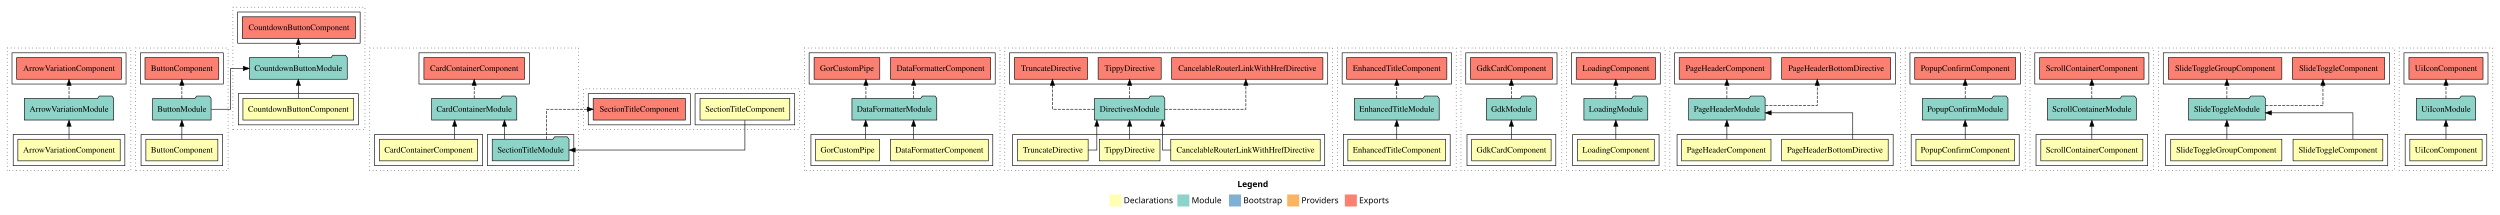
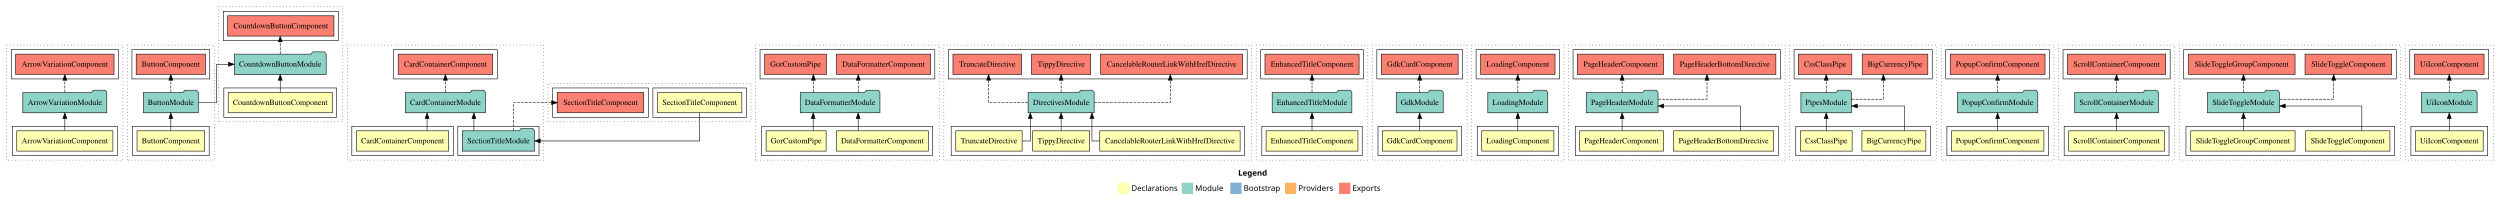
- <svg xmlns="http://www.w3.org/2000/svg" width="4165pt" height="358pt" viewBox="0.00 0.00 4165.00 358.00">
+ <svg xmlns="http://www.w3.org/2000/svg" width="4434pt" height="358pt" viewBox="0.00 0.00 4434.00 358.00">
  <g id="graph0" class="graph" transform="scale(1 1) rotate(0) translate(4 354)">
-     <polygon fill="#ffffff" stroke="transparent" points="-4,4 -4,-354 4161,-354 4161,4 -4,4" />
-     <text text-anchor="start" x="2057.509" y="-42.4" font-family="sans-serif" font-weight="bold" font-size="14.00" fill="#000000">Legend</text>
-     <polygon fill="#ffffb3" stroke="transparent" points="1844.5,-10 1844.5,-30 1864.5,-30 1864.5,-10 1844.5,-10" />
-     <text text-anchor="start" x="1868.129" y="-15.4" font-family="sans-serif" font-size="14.00" fill="#000000">  Declarations</text>
-     <polygon fill="#8dd3c7" stroke="transparent" points="1957.5,-10 1957.5,-30 1977.5,-30 1977.5,-10 1957.5,-10" />
-     <text text-anchor="start" x="1981.225" y="-15.4" font-family="sans-serif" font-size="14.00" fill="#000000">  Module</text>
-     <polygon fill="#80b1d3" stroke="transparent" points="2043.5,-10 2043.5,-30 2063.5,-30 2063.5,-10 2043.5,-10" />
-     <text text-anchor="start" x="2067.281" y="-15.4" font-family="sans-serif" font-size="14.00" fill="#000000">  Bootstrap</text>
-     <polygon fill="#fdb462" stroke="transparent" points="2140.5,-10 2140.5,-30 2160.5,-30 2160.5,-10 2140.5,-10" />
-     <text text-anchor="start" x="2164.173" y="-15.4" font-family="sans-serif" font-size="14.00" fill="#000000">  Providers</text>
-     <polygon fill="#fb8072" stroke="transparent" points="2236.5,-10 2236.5,-30 2256.5,-30 2256.5,-10 2236.5,-10" />
-     <text text-anchor="start" x="2260.226" y="-15.4" font-family="sans-serif" font-size="14.00" fill="#000000">  Exports</text>
+     <polygon fill="#ffffff" stroke="transparent" points="-4,4 -4,-354 4430,-354 4430,4 -4,4" />
+     <text text-anchor="start" x="2192.009" y="-42.4" font-family="sans-serif" font-weight="bold" font-size="14.00" fill="#000000">Legend</text>
+     <polygon fill="#ffffb3" stroke="transparent" points="1979,-10 1979,-30 1999,-30 1999,-10 1979,-10" />
+     <text text-anchor="start" x="2002.629" y="-15.4" font-family="sans-serif" font-size="14.00" fill="#000000">  Declarations</text>
+     <polygon fill="#8dd3c7" stroke="transparent" points="2092,-10 2092,-30 2112,-30 2112,-10 2092,-10" />
+     <text text-anchor="start" x="2115.725" y="-15.4" font-family="sans-serif" font-size="14.00" fill="#000000">  Module</text>
+     <polygon fill="#80b1d3" stroke="transparent" points="2178,-10 2178,-30 2198,-30 2198,-10 2178,-10" />
+     <text text-anchor="start" x="2201.781" y="-15.4" font-family="sans-serif" font-size="14.00" fill="#000000">  Bootstrap</text>
+     <polygon fill="#fdb462" stroke="transparent" points="2275,-10 2275,-30 2295,-30 2295,-10 2275,-10" />
+     <text text-anchor="start" x="2298.673" y="-15.4" font-family="sans-serif" font-size="14.00" fill="#000000">  Providers</text>
+     <polygon fill="#fb8072" stroke="transparent" points="2371,-10 2371,-30 2391,-30 2391,-10 2371,-10" />
+     <text text-anchor="start" x="2394.726" y="-15.4" font-family="sans-serif" font-size="14.00" fill="#000000">  Exports</text>
    <g id="clust1" class="cluster">
      <polygon fill="none" stroke="#000000" stroke-dasharray="1,5" points="8,-70 8,-274 214,-274 214,-70 8,-70" />
    </g>
    <g id="clust2" class="cluster">
      <polygon fill="none" stroke="#000000" points="18,-78 18,-130 204,-130 204,-78 18,-78" />
    </g>
    <g id="clust5" class="cluster">
      <polygon fill="none" stroke="#000000" points="16,-214 16,-266 206,-266 206,-214 16,-214" />
    </g>
    <g id="clust8" class="cluster">
      <polygon fill="none" stroke="#000000" stroke-dasharray="1,5" points="222,-70 222,-274 376,-274 376,-70 222,-70" />
    </g>
    <g id="clust9" class="cluster">
      <polygon fill="none" stroke="#000000" points="231,-78 231,-130 367,-130 367,-78 231,-78" />
    </g>
    <g id="clust12" class="cluster">
      <polygon fill="none" stroke="#000000" points="230,-214 230,-266 368,-266 368,-214 230,-214" />
    </g>
    <g id="clust15" class="cluster">
      <polygon fill="none" stroke="#000000" stroke-dasharray="1,5" points="612,-70 612,-274 960,-274 960,-70 612,-70" />
    </g>
    <g id="clust16" class="cluster">
      <polygon fill="none" stroke="#000000" points="620,-78 620,-130 800,-130 800,-78 620,-78" />
    </g>
    <g id="clust18" class="cluster">
      <polygon fill="none" stroke="#000000" points="808,-78 808,-130 952,-130 952,-78 808,-78" />
    </g>
    <g id="clust19" class="cluster">
      <polygon fill="none" stroke="#000000" points="694,-214 694,-266 878,-266 878,-214 694,-214" />
    </g>
    <g id="clust22" class="cluster">
      <polygon fill="none" stroke="#000000" stroke-dasharray="1,5" points="384,-138 384,-342 604,-342 604,-138 384,-138" />
    </g>
    <g id="clust23" class="cluster">
      <polygon fill="none" stroke="#000000" points="393,-146 393,-198 593,-198 593,-146 393,-146" />
    </g>
    <g id="clust26" class="cluster">
      <polygon fill="none" stroke="#000000" points="392,-282 392,-334 596,-334 596,-282 392,-282" />
    </g>
    <g id="clust29" class="cluster">
      <polygon fill="none" stroke="#000000" stroke-dasharray="1,5" points="1336,-70 1336,-274 1662,-274 1662,-70 1336,-70" />
    </g>
    <g id="clust30" class="cluster">
      <polygon fill="none" stroke="#000000" points="1347,-78 1347,-130 1650,-130 1650,-78 1347,-78" />
    </g>
    <g id="clust34" class="cluster">
      <polygon fill="none" stroke="#000000" points="1344,-214 1344,-266 1654,-266 1654,-214 1344,-214" />
    </g>
    <g id="clust37" class="cluster">
      <polygon fill="none" stroke="#000000" stroke-dasharray="1,5" points="1670,-70 1670,-274 2216,-274 2216,-70 1670,-70" />
    </g>
    <g id="clust38" class="cluster">
      <polygon fill="none" stroke="#000000" points="1683,-78 1683,-130 2203,-130 2203,-78 1683,-78" />
    </g>
    <g id="clust43" class="cluster">
      <polygon fill="none" stroke="#000000" points="1678,-214 1678,-266 2208,-266 2208,-214 1678,-214" />
    </g>
    <g id="clust46" class="cluster">
      <polygon fill="none" stroke="#000000" stroke-dasharray="1,5" points="2224,-70 2224,-274 2422,-274 2422,-70 2224,-70" />
    </g>
    <g id="clust47" class="cluster">
      <polygon fill="none" stroke="#000000" points="2234,-78 2234,-130 2412,-130 2412,-78 2234,-78" />
    </g>
    <g id="clust50" class="cluster">
      <polygon fill="none" stroke="#000000" points="2232,-214 2232,-266 2414,-266 2414,-214 2232,-214" />
    </g>
    <g id="clust53" class="cluster">
      <polygon fill="none" stroke="#000000" stroke-dasharray="1,5" points="2430,-70 2430,-274 2598,-274 2598,-70 2430,-70" />
    </g>
    <g id="clust54" class="cluster">
      <polygon fill="none" stroke="#000000" points="2440,-78 2440,-130 2588,-130 2588,-78 2440,-78" />
    </g>
    <g id="clust57" class="cluster">
      <polygon fill="none" stroke="#000000" points="2438,-214 2438,-266 2590,-266 2590,-214 2438,-214" />
    </g>
    <g id="clust60" class="cluster">
      <polygon fill="none" stroke="#000000" stroke-dasharray="1,5" points="2606,-70 2606,-274 2770,-274 2770,-70 2606,-70" />
    </g>
    <g id="clust61" class="cluster">
      <polygon fill="none" stroke="#000000" points="2616,-78 2616,-130 2760,-130 2760,-78 2616,-78" />
    </g>
    <g id="clust64" class="cluster">
      <polygon fill="none" stroke="#000000" points="2614,-214 2614,-266 2762,-266 2762,-214 2614,-214" />
    </g>
    <g id="clust67" class="cluster">
      <polygon fill="none" stroke="#000000" stroke-dasharray="1,5" points="2778,-70 2778,-274 3162,-274 3162,-70 2778,-70" />
    </g>
    <g id="clust68" class="cluster">
      <polygon fill="none" stroke="#000000" points="2790,-78 2790,-130 3150,-130 3150,-78 2790,-78" />
    </g>
    <g id="clust72" class="cluster">
      <polygon fill="none" stroke="#000000" points="2786,-214 2786,-266 3154,-266 3154,-214 2786,-214" />
    </g>
    <g id="clust75" class="cluster">
-       <polygon fill="none" stroke="#000000" stroke-dasharray="1,5" points="3170,-70 3170,-274 3370,-274 3370,-70 3170,-70" />
+       <polygon fill="none" stroke="#000000" stroke-dasharray="1,5" points="3170,-70 3170,-274 3431,-274 3431,-70 3170,-70" />
    </g>
    <g id="clust76" class="cluster">
-       <polygon fill="none" stroke="#000000" points="3180,-78 3180,-130 3360,-130 3360,-78 3180,-78" />
-     </g>
-     <g id="clust79" class="cluster">
-       <polygon fill="none" stroke="#000000" points="3178,-214 3178,-266 3362,-266 3362,-214 3178,-214" />
-     </g>
-     <g id="clust82" class="cluster">
-       <polygon fill="none" stroke="#000000" stroke-dasharray="1,5" points="3378,-70 3378,-274 3584,-274 3584,-70 3378,-70" />
+       <polygon fill="none" stroke="#000000" points="3181,-78 3181,-130 3420,-130 3420,-78 3181,-78" />
+     </g>
+     <g id="clust80" class="cluster">
+       <polygon fill="none" stroke="#000000" points="3178,-214 3178,-266 3423,-266 3423,-214 3178,-214" />
    </g>
    <g id="clust83" class="cluster">
-       <polygon fill="none" stroke="#000000" points="3388,-78 3388,-130 3574,-130 3574,-78 3388,-78" />
-     </g>
-     <g id="clust86" class="cluster">
-       <polygon fill="none" stroke="#000000" points="3386,-214 3386,-266 3576,-266 3576,-214 3386,-214" />
-     </g>
-     <g id="clust89" class="cluster">
+       <polygon fill="none" stroke="#000000" stroke-dasharray="1,5" points="3439,-70 3439,-274 3639,-274 3639,-70 3439,-70" />
+     </g>
+     <g id="clust84" class="cluster">
+       <polygon fill="none" stroke="#000000" points="3449,-78 3449,-130 3629,-130 3629,-78 3449,-78" />
+     </g>
+     <g id="clust87" class="cluster">
+       <polygon fill="none" stroke="#000000" points="3447,-214 3447,-266 3631,-266 3631,-214 3447,-214" />
+     </g>
+     <g id="clust90" class="cluster">
+       <polygon fill="none" stroke="#000000" stroke-dasharray="1,5" points="3647,-70 3647,-274 3853,-274 3853,-70 3647,-70" />
+     </g>
+     <g id="clust91" class="cluster">
+       <polygon fill="none" stroke="#000000" points="3657,-78 3657,-130 3843,-130 3843,-78 3657,-78" />
+     </g>
+     <g id="clust94" class="cluster">
+       <polygon fill="none" stroke="#000000" points="3655,-214 3655,-266 3845,-266 3845,-214 3655,-214" />
+     </g>
+     <g id="clust97" class="cluster">
      <polygon fill="none" stroke="#000000" stroke-dasharray="1,5" points="968,-138 968,-206 1328,-206 1328,-138 968,-138" />
    </g>
-     <g id="clust90" class="cluster">
+     <g id="clust98" class="cluster">
      <polygon fill="none" stroke="#000000" points="1154,-146 1154,-198 1320,-198 1320,-146 1154,-146" />
    </g>
-     <g id="clust93" class="cluster">
+     <g id="clust101" class="cluster">
      <polygon fill="none" stroke="#000000" points="976,-146 976,-198 1146,-198 1146,-146 976,-146" />
    </g>
-     <g id="clust96" class="cluster">
-       <polygon fill="none" stroke="#000000" stroke-dasharray="1,5" points="3592,-70 3592,-274 3985,-274 3985,-70 3592,-70" />
-     </g>
-     <g id="clust97" class="cluster">
-       <polygon fill="none" stroke="#000000" points="3604,-78 3604,-130 3974,-130 3974,-78 3604,-78" />
-     </g>
-     <g id="clust101" class="cluster">
-       <polygon fill="none" stroke="#000000" points="3600,-214 3600,-266 3977,-266 3977,-214 3600,-214" />
-     </g>
    <g id="clust104" class="cluster">
-       <polygon fill="none" stroke="#000000" stroke-dasharray="1,5" points="3993,-70 3993,-274 4149,-274 4149,-70 3993,-70" />
+       <polygon fill="none" stroke="#000000" stroke-dasharray="1,5" points="3861,-70 3861,-274 4254,-274 4254,-70 3861,-70" />
    </g>
    <g id="clust105" class="cluster">
-       <polygon fill="none" stroke="#000000" points="4003,-78 4003,-130 4139,-130 4139,-78 4003,-78" />
-     </g>
-     <g id="clust108" class="cluster">
-       <polygon fill="none" stroke="#000000" points="4001,-214 4001,-266 4141,-266 4141,-214 4001,-214" />
+       <polygon fill="none" stroke="#000000" points="3873,-78 3873,-130 4243,-130 4243,-78 3873,-78" />
+     </g>
+     <g id="clust109" class="cluster">
+       <polygon fill="none" stroke="#000000" points="3869,-214 3869,-266 4246,-266 4246,-214 3869,-214" />
+     </g>
+     <g id="clust112" class="cluster">
+       <polygon fill="none" stroke="#000000" stroke-dasharray="1,5" points="4262,-70 4262,-274 4418,-274 4418,-70 4262,-70" />
+     </g>
+     <g id="clust113" class="cluster">
+       <polygon fill="none" stroke="#000000" points="4272,-78 4272,-130 4408,-130 4408,-78 4272,-78" />
+     </g>
+     <g id="clust116" class="cluster">
+       <polygon fill="none" stroke="#000000" points="4270,-214 4270,-266 4410,-266 4410,-214 4270,-214" />
    </g>
    <g id="node1" class="node">
      <polygon fill="#ffffb3" stroke="#000000" points="196.235,-122 25.765,-122 25.765,-86 196.235,-86 196.235,-122" />
      <text text-anchor="middle" x="111" y="-99.8" font-family="Times,serif" font-size="14.00" fill="#000000">ArrowVariationComponent</text>
    </g>
    <g id="node2" class="node">
      <polygon fill="#8dd3c7" stroke="#000000" points="185.452,-190 182.452,-194 161.452,-194 158.452,-190 36.548,-190 36.548,-154 185.452,-154 185.452,-190" />
      <text text-anchor="middle" x="111" y="-167.8" font-family="Times,serif" font-size="14.00" fill="#000000">ArrowVariationModule</text>
    </g>
    <g id="edge1" class="edge">
      <path fill="none" stroke="#000000" d="M111,-122.223C111,-122.223 111,-143.727 111,-143.727" />
      <polygon fill="#000000" stroke="#000000" points="107.5,-143.727 111,-153.727 114.5,-143.727 107.5,-143.727" />
    </g>
    <g id="node3" class="node">
      <polygon fill="#fb8072" stroke="#000000" points="198.235,-258 23.765,-258 23.765,-222 198.235,-222 198.235,-258" />
      <text text-anchor="middle" x="111" y="-235.8" font-family="Times,serif" font-size="14.00" fill="#000000">ArrowVariationComponent </text>
    </g>
    <g id="edge2" class="edge">
      <path fill="none" stroke="#000000" stroke-dasharray="5,2" d="M111,-190.223C111,-190.223 111,-211.727 111,-211.727" />
      <polygon fill="#000000" stroke="#000000" points="107.5,-211.727 111,-221.727 114.5,-211.727 107.5,-211.727" />
    </g>
    <g id="node4" class="node">
      <polygon fill="#ffffb3" stroke="#000000" points="358.951,-122 239.049,-122 239.049,-86 358.951,-86 358.951,-122" />
      <text text-anchor="middle" x="299" y="-99.8" font-family="Times,serif" font-size="14.00" fill="#000000">ButtonComponent</text>
    </g>
    <g id="node5" class="node">
      <polygon fill="#8dd3c7" stroke="#000000" points="347.668,-190 344.668,-194 323.668,-194 320.668,-190 250.332,-190 250.332,-154 347.668,-154 347.668,-190" />
      <text text-anchor="middle" x="299" y="-167.8" font-family="Times,serif" font-size="14.00" fill="#000000">ButtonModule</text>
    </g>
    <g id="edge3" class="edge">
      <path fill="none" stroke="#000000" d="M299,-122.223C299,-122.223 299,-143.727 299,-143.727" />
      <polygon fill="#000000" stroke="#000000" points="295.5,-143.727 299,-153.727 302.5,-143.727 295.5,-143.727" />
    </g>
    <g id="node6" class="node">
      <polygon fill="#fb8072" stroke="#000000" points="360.45,-258 237.55,-258 237.55,-222 360.45,-222 360.45,-258" />
      <text text-anchor="middle" x="299" y="-235.8" font-family="Times,serif" font-size="14.00" fill="#000000">ButtonComponent </text>
    </g>
    <g id="edge4" class="edge">
      <path fill="none" stroke="#000000" stroke-dasharray="5,2" d="M299,-190.223C299,-190.223 299,-211.727 299,-211.727" />
      <polygon fill="#000000" stroke="#000000" points="295.5,-211.727 299,-221.727 302.5,-211.727 295.5,-211.727" />
    </g>
    <g id="node12" class="node">
      <polygon fill="#8dd3c7" stroke="#000000" points="574.501,-258 571.501,-262 550.501,-262 547.501,-258 411.499,-258 411.499,-222 574.501,-222 574.501,-258" />
      <text text-anchor="middle" x="493" y="-235.8" font-family="Times,serif" font-size="14.00" fill="#000000">CountdownButtonModule</text>
    </g>
    <g id="edge9" class="edge">
      <path fill="none" stroke="#000000" d="M348.087,-172C365.181,-172 380.167,-172 380.167,-172 380.167,-172 380.167,-240 380.167,-240 380.167,-240 401.298,-240 401.298,-240" />
      <polygon fill="#000000" stroke="#000000" points="401.298,-243.5 411.298,-240 401.297,-236.5 401.298,-243.5" />
    </g>
    <g id="node7" class="node">
      <polygon fill="#ffffb3" stroke="#000000" points="791.752,-122 628.248,-122 628.248,-86 791.752,-86 791.752,-122" />
      <text text-anchor="middle" x="710" y="-99.8" font-family="Times,serif" font-size="14.00" fill="#000000">CardContainerComponent</text>
    </g>
    <g id="node8" class="node">
      <polygon fill="#8dd3c7" stroke="#000000" points="856.969,-190 853.969,-194 832.969,-194 829.969,-190 715.031,-190 715.031,-154 856.969,-154 856.969,-190" />
      <text text-anchor="middle" x="786" y="-167.8" font-family="Times,serif" font-size="14.00" fill="#000000">CardContainerModule</text>
    </g>
    <g id="edge5" class="edge">
      <path fill="none" stroke="#000000" d="M753.446,-122.223C753.446,-122.223 753.446,-143.727 753.446,-143.727" />
      <polygon fill="#000000" stroke="#000000" points="749.946,-143.727 753.446,-153.727 756.946,-143.727 749.946,-143.727" />
    </g>
    <g id="node10" class="node">
      <polygon fill="#fb8072" stroke="#000000" points="869.752,-258 702.248,-258 702.248,-222 869.752,-222 869.752,-258" />
      <text text-anchor="middle" x="786" y="-235.8" font-family="Times,serif" font-size="14.00" fill="#000000">CardContainerComponent </text>
    </g>
    <g id="edge7" class="edge">
      <path fill="none" stroke="#000000" stroke-dasharray="5,2" d="M786,-190.223C786,-190.223 786,-211.727 786,-211.727" />
      <polygon fill="#000000" stroke="#000000" points="782.5,-211.727 786,-221.727 789.5,-211.727 782.5,-211.727" />
    </g>
    <g id="node9" class="node">
      <polygon fill="#8dd3c7" stroke="#000000" points="943.982,-122 940.982,-126 919.982,-126 916.982,-122 816.018,-122 816.018,-86 943.982,-86 943.982,-122" />
      <text text-anchor="middle" x="880" y="-99.8" font-family="Times,serif" font-size="14.00" fill="#000000">SectionTitleModule</text>
    </g>
    <g id="edge6" class="edge">
      <path fill="none" stroke="#000000" d="M836.497,-122.223C836.497,-122.223 836.497,-143.727 836.497,-143.727" />
      <polygon fill="#000000" stroke="#000000" points="832.997,-143.727 836.497,-153.727 839.997,-143.727 832.997,-143.727" />
    </g>
-     <g id="node47" class="node">
+     <g id="node52" class="node">
      <polygon fill="#fb8072" stroke="#000000" points="1137.765,-190 984.235,-190 984.235,-154 1137.765,-154 1137.765,-190" />
      <text text-anchor="middle" x="1061" y="-167.8" font-family="Times,serif" font-size="14.00" fill="#000000">SectionTitleComponent </text>
    </g>
-     <g id="edge36" class="edge">
+     <g id="edge40" class="edge">
      <path fill="none" stroke="#000000" stroke-dasharray="5,2" d="M906.808,-122.223C906.808,-142.365 906.808,-172 906.808,-172 906.808,-172 974.356,-172 974.356,-172" />
      <polygon fill="#000000" stroke="#000000" points="974.356,-175.5 984.356,-172 974.356,-168.5 974.356,-175.5" />
    </g>
    <g id="node11" class="node">
      <polygon fill="#ffffb3" stroke="#000000" points="585.284,-190 400.716,-190 400.716,-154 585.284,-154 585.284,-190" />
      <text text-anchor="middle" x="493" y="-167.8" font-family="Times,serif" font-size="14.00" fill="#000000">CountdownButtonComponent</text>
    </g>
    <g id="edge8" class="edge">
      <path fill="none" stroke="#000000" d="M493,-190.223C493,-190.223 493,-211.727 493,-211.727" />
      <polygon fill="#000000" stroke="#000000" points="489.5,-211.727 493,-221.727 496.5,-211.727 489.5,-211.727" />
    </g>
    <g id="node13" class="node">
      <polygon fill="#fb8072" stroke="#000000" points="588.284,-326 399.716,-326 399.716,-290 588.284,-290 588.284,-326" />
      <text text-anchor="middle" x="494" y="-303.8" font-family="Times,serif" font-size="14.00" fill="#000000">CountdownButtonComponent </text>
    </g>
    <g id="edge10" class="edge">
      <path fill="none" stroke="#000000" stroke-dasharray="5,2" d="M493,-258.223C493,-258.223 493,-279.727 493,-279.727" />
      <polygon fill="#000000" stroke="#000000" points="489.5,-279.727 493,-289.727 496.5,-279.727 489.5,-279.727" />
    </g>
    <g id="node14" class="node">
      <polygon fill="#ffffb3" stroke="#000000" points="1642.464,-122 1479.536,-122 1479.536,-86 1642.464,-86 1642.464,-122" />
      <text text-anchor="middle" x="1561" y="-99.8" font-family="Times,serif" font-size="14.00" fill="#000000">DataFormatterComponent</text>
    </g>
    <g id="node16" class="node">
      <polygon fill="#8dd3c7" stroke="#000000" points="1556.681,-190 1553.681,-194 1532.681,-194 1529.681,-190 1415.319,-190 1415.319,-154 1556.681,-154 1556.681,-190" />
      <text text-anchor="middle" x="1486" y="-167.8" font-family="Times,serif" font-size="14.00" fill="#000000">DataFormatterModule</text>
    </g>
    <g id="edge11" class="edge">
      <path fill="none" stroke="#000000" d="M1518.054,-122.223C1518.054,-122.223 1518.054,-143.727 1518.054,-143.727" />
      <polygon fill="#000000" stroke="#000000" points="1514.554,-143.727 1518.054,-153.727 1521.554,-143.727 1514.554,-143.727" />
    </g>
    <g id="node15" class="node">
      <polygon fill="#ffffb3" stroke="#000000" points="1461.218,-122 1354.782,-122 1354.782,-86 1461.218,-86 1461.218,-122" />
      <text text-anchor="middle" x="1408" y="-99.8" font-family="Times,serif" font-size="14.00" fill="#000000">GorCustomPipe</text>
    </g>
    <g id="edge12" class="edge">
      <path fill="none" stroke="#000000" d="M1438.259,-122.223C1438.259,-122.223 1438.259,-143.727 1438.259,-143.727" />
      <polygon fill="#000000" stroke="#000000" points="1434.759,-143.727 1438.259,-153.727 1441.759,-143.727 1434.759,-143.727" />
    </g>
    <g id="node17" class="node">
      <polygon fill="#fb8072" stroke="#000000" points="1646.464,-258 1479.536,-258 1479.536,-222 1646.464,-222 1646.464,-258" />
      <text text-anchor="middle" x="1563" y="-235.8" font-family="Times,serif" font-size="14.00" fill="#000000">DataFormatterComponent </text>
    </g>
    <g id="edge13" class="edge">
      <path fill="none" stroke="#000000" stroke-dasharray="5,2" d="M1518.179,-190.223C1518.179,-190.223 1518.179,-211.727 1518.179,-211.727" />
      <polygon fill="#000000" stroke="#000000" points="1514.679,-211.727 1518.179,-221.727 1521.679,-211.727 1514.679,-211.727" />
    </g>
    <g id="node18" class="node">
      <polygon fill="#fb8072" stroke="#000000" points="1461.718,-258 1352.282,-258 1352.282,-222 1461.718,-222 1461.718,-258" />
      <text text-anchor="middle" x="1407" y="-235.8" font-family="Times,serif" font-size="14.00" fill="#000000">GorCustomPipe </text>
    </g>
    <g id="edge14" class="edge">
      <path fill="none" stroke="#000000" stroke-dasharray="5,2" d="M1438.634,-190.223C1438.634,-190.223 1438.634,-211.727 1438.634,-211.727" />
      <polygon fill="#000000" stroke="#000000" points="1435.134,-211.727 1438.634,-221.727 1442.134,-211.727 1435.134,-211.727" />
    </g>
    <g id="node19" class="node">
      <polygon fill="#ffffb3" stroke="#000000" points="2195.458,-122 1946.542,-122 1946.542,-86 2195.458,-86 2195.458,-122" />
      <text text-anchor="middle" x="2071" y="-99.8" font-family="Times,serif" font-size="14.00" fill="#000000">CancelableRouterLinkWithHrefDirective</text>
    </g>
    <g id="node22" class="node">
      <polygon fill="#8dd3c7" stroke="#000000" points="1936.577,-190 1933.577,-194 1912.577,-194 1909.577,-190 1819.423,-190 1819.423,-154 1936.577,-154 1936.577,-190" />
      <text text-anchor="middle" x="1878" y="-167.8" font-family="Times,serif" font-size="14.00" fill="#000000">DirectivesModule</text>
    </g>
    <g id="edge15" class="edge">
      <path fill="none" stroke="#000000" d="M1946.678,-104C1938.034,-104 1932.651,-104 1932.651,-104 1932.651,-104 1932.651,-143.777 1932.651,-143.777" />
      <polygon fill="#000000" stroke="#000000" points="1929.151,-143.777 1932.651,-153.777 1936.151,-143.777 1929.151,-143.777" />
    </g>
    <g id="node20" class="node">
      <polygon fill="#ffffb3" stroke="#000000" points="1928.527,-122 1827.473,-122 1827.473,-86 1928.527,-86 1928.527,-122" />
      <text text-anchor="middle" x="1878" y="-99.8" font-family="Times,serif" font-size="14.00" fill="#000000">TippyDirective</text>
    </g>
    <g id="edge16" class="edge">
      <path fill="none" stroke="#000000" d="M1878,-122.223C1878,-122.223 1878,-143.727 1878,-143.727" />
      <polygon fill="#000000" stroke="#000000" points="1874.5,-143.727 1878,-153.727 1881.5,-143.727 1874.5,-143.727" />
    </g>
    <g id="node21" class="node">
      <polygon fill="#ffffb3" stroke="#000000" points="1808.831,-122 1691.169,-122 1691.169,-86 1808.831,-86 1808.831,-122" />
      <text text-anchor="middle" x="1750" y="-99.8" font-family="Times,serif" font-size="14.00" fill="#000000">TruncateDirective</text>
    </g>
    <g id="edge17" class="edge">
      <path fill="none" stroke="#000000" d="M1808.858,-104C1817.385,-104 1823.349,-104 1823.349,-104 1823.349,-104 1823.349,-143.777 1823.349,-143.777" />
      <polygon fill="#000000" stroke="#000000" points="1819.849,-143.777 1823.349,-153.777 1826.849,-143.777 1819.849,-143.777" />
    </g>
    <g id="node23" class="node">
      <polygon fill="#fb8072" stroke="#000000" points="2199.957,-258 1948.043,-258 1948.043,-222 2199.957,-222 2199.957,-258" />
      <text text-anchor="middle" x="2074" y="-235.8" font-family="Times,serif" font-size="14.00" fill="#000000">CancelableRouterLinkWithHrefDirective </text>
    </g>
    <g id="edge18" class="edge">
      <path fill="none" stroke="#000000" stroke-dasharray="5,2" d="M1936.619,-172C1993.608,-172 2071.625,-172 2071.625,-172 2071.625,-172 2071.625,-211.777 2071.625,-211.777" />
      <polygon fill="#000000" stroke="#000000" points="2068.125,-211.777 2071.625,-221.777 2075.125,-211.777 2068.125,-211.777" />
    </g>
    <g id="node24" class="node">
      <polygon fill="#fb8072" stroke="#000000" points="1930.526,-258 1825.474,-258 1825.474,-222 1930.526,-222 1930.526,-258" />
      <text text-anchor="middle" x="1878" y="-235.8" font-family="Times,serif" font-size="14.00" fill="#000000">TippyDirective </text>
    </g>
    <g id="edge19" class="edge">
      <path fill="none" stroke="#000000" stroke-dasharray="5,2" d="M1878,-190.223C1878,-190.223 1878,-211.727 1878,-211.727" />
      <polygon fill="#000000" stroke="#000000" points="1874.5,-211.727 1878,-221.727 1881.5,-211.727 1874.5,-211.727" />
    </g>
    <g id="node25" class="node">
      <polygon fill="#fb8072" stroke="#000000" points="1807.831,-258 1686.169,-258 1686.169,-222 1807.831,-222 1807.831,-258" />
      <text text-anchor="middle" x="1747" y="-235.8" font-family="Times,serif" font-size="14.00" fill="#000000">TruncateDirective </text>
    </g>
    <g id="edge20" class="edge">
      <path fill="none" stroke="#000000" stroke-dasharray="5,2" d="M1819.333,-172C1785.41,-172 1749.375,-172 1749.375,-172 1749.375,-172 1749.375,-211.777 1749.375,-211.777" />
      <polygon fill="#000000" stroke="#000000" points="1745.875,-211.777 1749.375,-221.777 1752.875,-211.777 1745.875,-211.777" />
    </g>
    <g id="node26" class="node">
      <polygon fill="#ffffb3" stroke="#000000" points="2404.468,-122 2241.532,-122 2241.532,-86 2404.468,-86 2404.468,-122" />
      <text text-anchor="middle" x="2323" y="-99.8" font-family="Times,serif" font-size="14.00" fill="#000000">EnhancedTitleComponent</text>
    </g>
    <g id="node27" class="node">
      <polygon fill="#8dd3c7" stroke="#000000" points="2393.685,-190 2390.685,-194 2369.685,-194 2366.685,-190 2252.315,-190 2252.315,-154 2393.685,-154 2393.685,-190" />
      <text text-anchor="middle" x="2323" y="-167.8" font-family="Times,serif" font-size="14.00" fill="#000000">EnhancedTitleModule</text>
    </g>
    <g id="edge21" class="edge">
      <path fill="none" stroke="#000000" d="M2323,-122.223C2323,-122.223 2323,-143.727 2323,-143.727" />
      <polygon fill="#000000" stroke="#000000" points="2319.5,-143.727 2323,-153.727 2326.5,-143.727 2319.5,-143.727" />
    </g>
    <g id="node28" class="node">
      <polygon fill="#fb8072" stroke="#000000" points="2406.468,-258 2239.532,-258 2239.532,-222 2406.468,-222 2406.468,-258" />
      <text text-anchor="middle" x="2323" y="-235.8" font-family="Times,serif" font-size="14.00" fill="#000000">EnhancedTitleComponent </text>
    </g>
    <g id="edge22" class="edge">
      <path fill="none" stroke="#000000" stroke-dasharray="5,2" d="M2323,-190.223C2323,-190.223 2323,-211.727 2323,-211.727" />
      <polygon fill="#000000" stroke="#000000" points="2319.5,-211.727 2323,-221.727 2326.5,-211.727 2319.5,-211.727" />
    </g>
    <g id="node29" class="node">
      <polygon fill="#ffffb3" stroke="#000000" points="2580.151,-122 2447.849,-122 2447.849,-86 2580.151,-86 2580.151,-122" />
      <text text-anchor="middle" x="2514" y="-99.8" font-family="Times,serif" font-size="14.00" fill="#000000">GdkCardComponent</text>
    </g>
    <g id="node30" class="node">
      <polygon fill="#8dd3c7" stroke="#000000" points="2555.657,-190 2552.657,-194 2531.657,-194 2528.657,-190 2472.343,-190 2472.343,-154 2555.657,-154 2555.657,-190" />
      <text text-anchor="middle" x="2514" y="-167.8" font-family="Times,serif" font-size="14.00" fill="#000000">GdkModule</text>
    </g>
    <g id="edge23" class="edge">
      <path fill="none" stroke="#000000" d="M2514,-122.223C2514,-122.223 2514,-143.727 2514,-143.727" />
      <polygon fill="#000000" stroke="#000000" points="2510.5,-143.727 2514,-153.727 2517.5,-143.727 2510.5,-143.727" />
    </g>
    <g id="node31" class="node">
      <polygon fill="#fb8072" stroke="#000000" points="2582.151,-258 2445.849,-258 2445.849,-222 2582.151,-222 2582.151,-258" />
      <text text-anchor="middle" x="2514" y="-235.8" font-family="Times,serif" font-size="14.00" fill="#000000">GdkCardComponent </text>
    </g>
    <g id="edge24" class="edge">
      <path fill="none" stroke="#000000" stroke-dasharray="5,2" d="M2514,-190.223C2514,-190.223 2514,-211.727 2514,-211.727" />
      <polygon fill="#000000" stroke="#000000" points="2510.5,-211.727 2514,-221.727 2517.5,-211.727 2510.5,-211.727" />
    </g>
    <g id="node32" class="node">
      <polygon fill="#ffffb3" stroke="#000000" points="2751.99,-122 2624.01,-122 2624.01,-86 2751.99,-86 2751.99,-122" />
      <text text-anchor="middle" x="2688" y="-99.8" font-family="Times,serif" font-size="14.00" fill="#000000">LoadingComponent</text>
    </g>
    <g id="node33" class="node">
      <polygon fill="#8dd3c7" stroke="#000000" points="2741.208,-190 2738.208,-194 2717.208,-194 2714.208,-190 2634.792,-190 2634.792,-154 2741.208,-154 2741.208,-190" />
      <text text-anchor="middle" x="2688" y="-167.8" font-family="Times,serif" font-size="14.00" fill="#000000">LoadingModule</text>
    </g>
    <g id="edge25" class="edge">
      <path fill="none" stroke="#000000" d="M2688,-122.223C2688,-122.223 2688,-143.727 2688,-143.727" />
      <polygon fill="#000000" stroke="#000000" points="2684.5,-143.727 2688,-153.727 2691.5,-143.727 2684.5,-143.727" />
    </g>
    <g id="node34" class="node">
      <polygon fill="#fb8072" stroke="#000000" points="2753.991,-258 2622.009,-258 2622.009,-222 2753.991,-222 2753.991,-258" />
      <text text-anchor="middle" x="2688" y="-235.8" font-family="Times,serif" font-size="14.00" fill="#000000">LoadingComponent </text>
    </g>
    <g id="edge26" class="edge">
      <path fill="none" stroke="#000000" stroke-dasharray="5,2" d="M2688,-190.223C2688,-190.223 2688,-211.727 2688,-211.727" />
      <polygon fill="#000000" stroke="#000000" points="2684.5,-211.727 2688,-221.727 2691.5,-211.727 2684.5,-211.727" />
    </g>
    <g id="node35" class="node">
      <polygon fill="#ffffb3" stroke="#000000" points="3141.714,-122 2964.286,-122 2964.286,-86 3141.714,-86 3141.714,-122" />
      <text text-anchor="middle" x="3053" y="-99.8" font-family="Times,serif" font-size="14.00" fill="#000000">PageHeaderBottomDirective</text>
    </g>
    <g id="node37" class="node">
      <polygon fill="#8dd3c7" stroke="#000000" points="2936.673,-190 2933.673,-194 2912.673,-194 2909.673,-190 2809.327,-190 2809.327,-154 2936.673,-154 2936.673,-190" />
      <text text-anchor="middle" x="2873" y="-167.8" font-family="Times,serif" font-size="14.00" fill="#000000">PageHeaderModule</text>
    </g>
    <g id="edge27" class="edge">
      <path fill="none" stroke="#000000" d="M3082.702,-122.267C3082.702,-140.555 3082.702,-166 3082.702,-166 3082.702,-166 2946.772,-166 2946.772,-166" />
      <polygon fill="#000000" stroke="#000000" points="2946.772,-162.5 2936.772,-166 2946.772,-169.5 2946.772,-162.5" />
    </g>
    <g id="node36" class="node">
      <polygon fill="#ffffb3" stroke="#000000" points="2946.455,-122 2797.545,-122 2797.545,-86 2946.455,-86 2946.455,-122" />
      <text text-anchor="middle" x="2872" y="-99.8" font-family="Times,serif" font-size="14.00" fill="#000000">PageHeaderComponent</text>
    </g>
    <g id="edge28" class="edge">
      <path fill="none" stroke="#000000" d="M2873,-122.223C2873,-122.223 2873,-143.727 2873,-143.727" />
      <polygon fill="#000000" stroke="#000000" points="2869.5,-143.727 2873,-153.727 2876.5,-143.727 2869.5,-143.727" />
    </g>
    <g id="node38" class="node">
      <polygon fill="#fb8072" stroke="#000000" points="3145.714,-258 2964.286,-258 2964.286,-222 3145.714,-222 3145.714,-258" />
      <text text-anchor="middle" x="3055" y="-235.8" font-family="Times,serif" font-size="14.00" fill="#000000">PageHeaderBottomDirective </text>
    </g>
    <g id="edge29" class="edge">
      <path fill="none" stroke="#000000" stroke-dasharray="5,2" d="M2936.846,-178C2977.878,-178 3023.548,-178 3023.548,-178 3023.548,-178 3023.548,-211.733 3023.548,-211.733" />
      <polygon fill="#000000" stroke="#000000" points="3020.048,-211.733 3023.548,-221.733 3027.048,-211.733 3020.048,-211.733" />
    </g>
    <g id="node39" class="node">
      <polygon fill="#fb8072" stroke="#000000" points="2946.456,-258 2793.544,-258 2793.544,-222 2946.456,-222 2946.456,-258" />
      <text text-anchor="middle" x="2870" y="-235.8" font-family="Times,serif" font-size="14.00" fill="#000000">PageHeaderComponent </text>
    </g>
    <g id="edge30" class="edge">
      <path fill="none" stroke="#000000" stroke-dasharray="5,2" d="M2873,-190.223C2873,-190.223 2873,-211.727 2873,-211.727" />
      <polygon fill="#000000" stroke="#000000" points="2869.5,-211.727 2873,-221.727 2876.5,-211.727 2869.5,-211.727" />
    </g>
    <g id="node40" class="node">
-       <polygon fill="#ffffb3" stroke="#000000" points="3352.055,-122 3187.945,-122 3187.945,-86 3352.055,-86 3352.055,-122" />
-       <text text-anchor="middle" x="3270" y="-99.8" font-family="Times,serif" font-size="14.00" fill="#000000">PopupConfirmComponent</text>
+       <polygon fill="#ffffb3" stroke="#000000" points="3411.702,-122 3298.298,-122 3298.298,-86 3411.702,-86 3411.702,-122" />
+       <text text-anchor="middle" x="3355" y="-99.8" font-family="Times,serif" font-size="14.00" fill="#000000">BigCurrencyPipe</text>
+     </g>
+     <g id="node42" class="node">
+       <polygon fill="#8dd3c7" stroke="#000000" points="3279.882,-190 3276.882,-194 3255.882,-194 3252.882,-190 3190.118,-190 3190.118,-154 3279.882,-154 3279.882,-190" />
+       <text text-anchor="middle" x="3235" y="-167.8" font-family="Times,serif" font-size="14.00" fill="#000000">PipesModule</text>
+     </g>
+     <g id="edge31" class="edge">
+       <path fill="none" stroke="#000000" d="M3373.95,-122.267C3373.95,-140.555 3373.95,-166 3373.95,-166 3373.95,-166 3290.113,-166 3290.113,-166" />
+       <polygon fill="#000000" stroke="#000000" points="3290.113,-162.5 3280.113,-166 3290.113,-169.5 3290.113,-162.5" />
    </g>
    <g id="node41" class="node">
-       <polygon fill="#8dd3c7" stroke="#000000" points="3341.272,-190 3338.272,-194 3317.272,-194 3314.272,-190 3198.728,-190 3198.728,-154 3341.272,-154 3341.272,-190" />
-       <text text-anchor="middle" x="3270" y="-167.8" font-family="Times,serif" font-size="14.00" fill="#000000">PopupConfirmModule</text>
-     </g>
-     <g id="edge31" class="edge">
-       <path fill="none" stroke="#000000" d="M3270,-122.223C3270,-122.223 3270,-143.727 3270,-143.727" />
-       <polygon fill="#000000" stroke="#000000" points="3266.5,-143.727 3270,-153.727 3273.5,-143.727 3266.5,-143.727" />
-     </g>
-     <g id="node42" class="node">
-       <polygon fill="#fb8072" stroke="#000000" points="3354.054,-258 3185.946,-258 3185.946,-222 3354.054,-222 3354.054,-258" />
-       <text text-anchor="middle" x="3270" y="-235.8" font-family="Times,serif" font-size="14.00" fill="#000000">PopupConfirmComponent </text>
+       <polygon fill="#ffffb3" stroke="#000000" points="3280.946,-122 3189.054,-122 3189.054,-86 3280.946,-86 3280.946,-122" />
+       <text text-anchor="middle" x="3235" y="-99.8" font-family="Times,serif" font-size="14.00" fill="#000000">CssClassPipe</text>
    </g>
    <g id="edge32" class="edge">
-       <path fill="none" stroke="#000000" stroke-dasharray="5,2" d="M3270,-190.223C3270,-190.223 3270,-211.727 3270,-211.727" />
-       <polygon fill="#000000" stroke="#000000" points="3266.5,-211.727 3270,-221.727 3273.5,-211.727 3266.5,-211.727" />
+       <path fill="none" stroke="#000000" d="M3235,-122.223C3235,-122.223 3235,-143.727 3235,-143.727" />
+       <polygon fill="#000000" stroke="#000000" points="3231.5,-143.727 3235,-153.727 3238.5,-143.727 3231.5,-143.727" />
    </g>
    <g id="node43" class="node">
-       <polygon fill="#ffffb3" stroke="#000000" points="3565.979,-122 3396.021,-122 3396.021,-86 3565.979,-86 3565.979,-122" />
-       <text text-anchor="middle" x="3481" y="-99.8" font-family="Times,serif" font-size="14.00" fill="#000000">ScrollContainerComponent</text>
+       <polygon fill="#fb8072" stroke="#000000" points="3415.202,-258 3298.798,-258 3298.798,-222 3415.202,-222 3415.202,-258" />
+       <text text-anchor="middle" x="3357" y="-235.8" font-family="Times,serif" font-size="14.00" fill="#000000">BigCurrencyPipe </text>
+     </g>
+     <g id="edge33" class="edge">
+       <path fill="none" stroke="#000000" stroke-dasharray="5,2" d="M3280.021,-178C3307.076,-178 3336.3,-178 3336.3,-178 3336.3,-178 3336.3,-211.733 3336.3,-211.733" />
+       <polygon fill="#000000" stroke="#000000" points="3332.8,-211.733 3336.3,-221.733 3339.8,-211.733 3332.8,-211.733" />
    </g>
    <g id="node44" class="node">
-       <polygon fill="#8dd3c7" stroke="#000000" points="3555.197,-190 3552.197,-194 3531.197,-194 3528.197,-190 3406.803,-190 3406.803,-154 3555.197,-154 3555.197,-190" />
-       <text text-anchor="middle" x="3481" y="-167.8" font-family="Times,serif" font-size="14.00" fill="#000000">ScrollContainerModule</text>
-     </g>
-     <g id="edge33" class="edge">
-       <path fill="none" stroke="#000000" d="M3481,-122.223C3481,-122.223 3481,-143.727 3481,-143.727" />
-       <polygon fill="#000000" stroke="#000000" points="3477.5,-143.727 3481,-153.727 3484.5,-143.727 3477.5,-143.727" />
+       <polygon fill="#fb8072" stroke="#000000" points="3280.445,-258 3185.555,-258 3185.555,-222 3280.445,-222 3280.445,-258" />
+       <text text-anchor="middle" x="3233" y="-235.8" font-family="Times,serif" font-size="14.00" fill="#000000">CssClassPipe </text>
+     </g>
+     <g id="edge34" class="edge">
+       <path fill="none" stroke="#000000" stroke-dasharray="5,2" d="M3235,-190.223C3235,-190.223 3235,-211.727 3235,-211.727" />
+       <polygon fill="#000000" stroke="#000000" points="3231.5,-211.727 3235,-221.727 3238.5,-211.727 3231.5,-211.727" />
    </g>
    <g id="node45" class="node">
-       <polygon fill="#fb8072" stroke="#000000" points="3567.98,-258 3394.02,-258 3394.02,-222 3567.98,-222 3567.98,-258" />
-       <text text-anchor="middle" x="3481" y="-235.8" font-family="Times,serif" font-size="14.00" fill="#000000">ScrollContainerComponent </text>
-     </g>
-     <g id="edge34" class="edge">
-       <path fill="none" stroke="#000000" stroke-dasharray="5,2" d="M3481,-190.223C3481,-190.223 3481,-211.727 3481,-211.727" />
-       <polygon fill="#000000" stroke="#000000" points="3477.5,-211.727 3481,-221.727 3484.5,-211.727 3477.5,-211.727" />
+       <polygon fill="#ffffb3" stroke="#000000" points="3621.055,-122 3456.945,-122 3456.945,-86 3621.055,-86 3621.055,-122" />
+       <text text-anchor="middle" x="3539" y="-99.8" font-family="Times,serif" font-size="14.00" fill="#000000">PopupConfirmComponent</text>
    </g>
    <g id="node46" class="node">
+       <polygon fill="#8dd3c7" stroke="#000000" points="3610.272,-190 3607.272,-194 3586.272,-194 3583.272,-190 3467.728,-190 3467.728,-154 3610.272,-154 3610.272,-190" />
+       <text text-anchor="middle" x="3539" y="-167.8" font-family="Times,serif" font-size="14.00" fill="#000000">PopupConfirmModule</text>
+     </g>
+     <g id="edge35" class="edge">
+       <path fill="none" stroke="#000000" d="M3539,-122.223C3539,-122.223 3539,-143.727 3539,-143.727" />
+       <polygon fill="#000000" stroke="#000000" points="3535.5,-143.727 3539,-153.727 3542.5,-143.727 3535.5,-143.727" />
+     </g>
+     <g id="node47" class="node">
+       <polygon fill="#fb8072" stroke="#000000" points="3623.054,-258 3454.946,-258 3454.946,-222 3623.054,-222 3623.054,-258" />
+       <text text-anchor="middle" x="3539" y="-235.8" font-family="Times,serif" font-size="14.00" fill="#000000">PopupConfirmComponent </text>
+     </g>
+     <g id="edge36" class="edge">
+       <path fill="none" stroke="#000000" stroke-dasharray="5,2" d="M3539,-190.223C3539,-190.223 3539,-211.727 3539,-211.727" />
+       <polygon fill="#000000" stroke="#000000" points="3535.5,-211.727 3539,-221.727 3542.5,-211.727 3535.5,-211.727" />
+     </g>
+     <g id="node48" class="node">
+       <polygon fill="#ffffb3" stroke="#000000" points="3834.979,-122 3665.021,-122 3665.021,-86 3834.979,-86 3834.979,-122" />
+       <text text-anchor="middle" x="3750" y="-99.8" font-family="Times,serif" font-size="14.00" fill="#000000">ScrollContainerComponent</text>
+     </g>
+     <g id="node49" class="node">
+       <polygon fill="#8dd3c7" stroke="#000000" points="3824.197,-190 3821.197,-194 3800.197,-194 3797.197,-190 3675.803,-190 3675.803,-154 3824.197,-154 3824.197,-190" />
+       <text text-anchor="middle" x="3750" y="-167.8" font-family="Times,serif" font-size="14.00" fill="#000000">ScrollContainerModule</text>
+     </g>
+     <g id="edge37" class="edge">
+       <path fill="none" stroke="#000000" d="M3750,-122.223C3750,-122.223 3750,-143.727 3750,-143.727" />
+       <polygon fill="#000000" stroke="#000000" points="3746.5,-143.727 3750,-153.727 3753.5,-143.727 3746.5,-143.727" />
+     </g>
+     <g id="node50" class="node">
+       <polygon fill="#fb8072" stroke="#000000" points="3836.98,-258 3663.02,-258 3663.02,-222 3836.98,-222 3836.98,-258" />
+       <text text-anchor="middle" x="3750" y="-235.8" font-family="Times,serif" font-size="14.00" fill="#000000">ScrollContainerComponent </text>
+     </g>
+     <g id="edge38" class="edge">
+       <path fill="none" stroke="#000000" stroke-dasharray="5,2" d="M3750,-190.223C3750,-190.223 3750,-211.727 3750,-211.727" />
+       <polygon fill="#000000" stroke="#000000" points="3746.5,-211.727 3750,-221.727 3753.5,-211.727 3746.5,-211.727" />
+     </g>
+     <g id="node51" class="node">
      <polygon fill="#ffffb3" stroke="#000000" points="1311.765,-190 1162.235,-190 1162.235,-154 1311.765,-154 1311.765,-190" />
      <text text-anchor="middle" x="1237" y="-167.8" font-family="Times,serif" font-size="14.00" fill="#000000">SectionTitleComponent</text>
    </g>
-     <g id="edge35" class="edge">
+     <g id="edge39" class="edge">
      <path fill="none" stroke="#000000" d="M1237,-153.777C1237,-133.635 1237,-104 1237,-104 1237,-104 954.237,-104 954.237,-104" />
      <polygon fill="#000000" stroke="#000000" points="954.237,-100.5 944.237,-104 954.237,-107.5 954.237,-100.5" />
    </g>
-     <g id="node48" class="node">
-       <polygon fill="#ffffb3" stroke="#000000" points="3965.769,-122 3816.231,-122 3816.231,-86 3965.769,-86 3965.769,-122" />
-       <text text-anchor="middle" x="3891" y="-99.8" font-family="Times,serif" font-size="14.00" fill="#000000">SlideToggleComponent</text>
-     </g>
-     <g id="node50" class="node">
-       <polygon fill="#8dd3c7" stroke="#000000" points="3769.986,-190 3766.986,-194 3745.986,-194 3742.986,-190 3642.014,-190 3642.014,-154 3769.986,-154 3769.986,-190" />
-       <text text-anchor="middle" x="3706" y="-167.8" font-family="Times,serif" font-size="14.00" fill="#000000">SlideToggleModule</text>
-     </g>
-     <g id="edge37" class="edge">
-       <path fill="none" stroke="#000000" d="M3915.961,-122.267C3915.961,-140.555 3915.961,-166 3915.961,-166 3915.961,-166 3780.136,-166 3780.136,-166" />
-       <polygon fill="#000000" stroke="#000000" points="3780.136,-162.5 3770.136,-166 3780.136,-169.5 3780.136,-162.5" />
-     </g>
-     <g id="node49" class="node">
-       <polygon fill="#ffffb3" stroke="#000000" points="3797.536,-122 3612.464,-122 3612.464,-86 3797.536,-86 3797.536,-122" />
-       <text text-anchor="middle" x="3705" y="-99.8" font-family="Times,serif" font-size="14.00" fill="#000000">SlideToggleGroupComponent</text>
-     </g>
-     <g id="edge38" class="edge">
-       <path fill="none" stroke="#000000" d="M3706,-122.223C3706,-122.223 3706,-143.727 3706,-143.727" />
-       <polygon fill="#000000" stroke="#000000" points="3702.5,-143.727 3706,-153.727 3709.5,-143.727 3702.5,-143.727" />
-     </g>
-     <g id="node51" class="node">
-       <polygon fill="#fb8072" stroke="#000000" points="3968.769,-258 3815.231,-258 3815.231,-222 3968.769,-222 3968.769,-258" />
-       <text text-anchor="middle" x="3892" y="-235.8" font-family="Times,serif" font-size="14.00" fill="#000000">SlideToggleComponent </text>
-     </g>
-     <g id="edge39" class="edge">
-       <path fill="none" stroke="#000000" stroke-dasharray="5,2" d="M3770.172,-178C3814.696,-178 3866.039,-178 3866.039,-178 3866.039,-178 3866.039,-211.733 3866.039,-211.733" />
-       <polygon fill="#000000" stroke="#000000" points="3862.539,-211.733 3866.039,-221.733 3869.539,-211.733 3862.539,-211.733" />
-     </g>
-     <g id="node52" class="node">
-       <polygon fill="#fb8072" stroke="#000000" points="3797.536,-258 3608.464,-258 3608.464,-222 3797.536,-222 3797.536,-258" />
-       <text text-anchor="middle" x="3703" y="-235.8" font-family="Times,serif" font-size="14.00" fill="#000000">SlideToggleGroupComponent </text>
-     </g>
-     <g id="edge40" class="edge">
-       <path fill="none" stroke="#000000" stroke-dasharray="5,2" d="M3706,-190.223C3706,-190.223 3706,-211.727 3706,-211.727" />
-       <polygon fill="#000000" stroke="#000000" points="3702.5,-211.727 3706,-221.727 3709.5,-211.727 3702.5,-211.727" />
-     </g>
    <g id="node53" class="node">
-       <polygon fill="#ffffb3" stroke="#000000" points="4131.205,-122 4010.795,-122 4010.795,-86 4131.205,-86 4131.205,-122" />
-       <text text-anchor="middle" x="4071" y="-99.8" font-family="Times,serif" font-size="14.00" fill="#000000">UiIconComponent</text>
+       <polygon fill="#ffffb3" stroke="#000000" points="4234.769,-122 4085.231,-122 4085.231,-86 4234.769,-86 4234.769,-122" />
+       <text text-anchor="middle" x="4160" y="-99.8" font-family="Times,serif" font-size="14.00" fill="#000000">SlideToggleComponent</text>
+     </g>
+     <g id="node55" class="node">
+       <polygon fill="#8dd3c7" stroke="#000000" points="4038.986,-190 4035.986,-194 4014.986,-194 4011.986,-190 3911.014,-190 3911.014,-154 4038.986,-154 4038.986,-190" />
+       <text text-anchor="middle" x="3975" y="-167.8" font-family="Times,serif" font-size="14.00" fill="#000000">SlideToggleModule</text>
+     </g>
+     <g id="edge41" class="edge">
+       <path fill="none" stroke="#000000" d="M4184.961,-122.267C4184.961,-140.555 4184.961,-166 4184.961,-166 4184.961,-166 4049.136,-166 4049.136,-166" />
+       <polygon fill="#000000" stroke="#000000" points="4049.136,-162.5 4039.136,-166 4049.136,-169.5 4049.136,-162.5" />
    </g>
    <g id="node54" class="node">
-       <polygon fill="#8dd3c7" stroke="#000000" points="4120.423,-190 4117.423,-194 4096.423,-194 4093.423,-190 4021.577,-190 4021.577,-154 4120.423,-154 4120.423,-190" />
-       <text text-anchor="middle" x="4071" y="-167.8" font-family="Times,serif" font-size="14.00" fill="#000000">UiIconModule</text>
-     </g>
-     <g id="edge41" class="edge">
-       <path fill="none" stroke="#000000" d="M4071,-122.223C4071,-122.223 4071,-143.727 4071,-143.727" />
-       <polygon fill="#000000" stroke="#000000" points="4067.5,-143.727 4071,-153.727 4074.5,-143.727 4067.5,-143.727" />
-     </g>
-     <g id="node55" class="node">
-       <polygon fill="#fb8072" stroke="#000000" points="4132.705,-258 4009.295,-258 4009.295,-222 4132.705,-222 4132.705,-258" />
-       <text text-anchor="middle" x="4071" y="-235.8" font-family="Times,serif" font-size="14.00" fill="#000000">UiIconComponent </text>
+       <polygon fill="#ffffb3" stroke="#000000" points="4066.536,-122 3881.464,-122 3881.464,-86 4066.536,-86 4066.536,-122" />
+       <text text-anchor="middle" x="3974" y="-99.8" font-family="Times,serif" font-size="14.00" fill="#000000">SlideToggleGroupComponent</text>
    </g>
    <g id="edge42" class="edge">
-       <path fill="none" stroke="#000000" stroke-dasharray="5,2" d="M4071,-190.223C4071,-190.223 4071,-211.727 4071,-211.727" />
-       <polygon fill="#000000" stroke="#000000" points="4067.5,-211.727 4071,-221.727 4074.5,-211.727 4067.5,-211.727" />
+       <path fill="none" stroke="#000000" d="M3975,-122.223C3975,-122.223 3975,-143.727 3975,-143.727" />
+       <polygon fill="#000000" stroke="#000000" points="3971.5,-143.727 3975,-153.727 3978.5,-143.727 3971.5,-143.727" />
+     </g>
+     <g id="node56" class="node">
+       <polygon fill="#fb8072" stroke="#000000" points="4237.769,-258 4084.231,-258 4084.231,-222 4237.769,-222 4237.769,-258" />
+       <text text-anchor="middle" x="4161" y="-235.8" font-family="Times,serif" font-size="14.00" fill="#000000">SlideToggleComponent </text>
+     </g>
+     <g id="edge43" class="edge">
+       <path fill="none" stroke="#000000" stroke-dasharray="5,2" d="M4039.172,-178C4083.696,-178 4135.039,-178 4135.039,-178 4135.039,-178 4135.039,-211.733 4135.039,-211.733" />
+       <polygon fill="#000000" stroke="#000000" points="4131.539,-211.733 4135.039,-221.733 4138.539,-211.733 4131.539,-211.733" />
+     </g>
+     <g id="node57" class="node">
+       <polygon fill="#fb8072" stroke="#000000" points="4066.536,-258 3877.464,-258 3877.464,-222 4066.536,-222 4066.536,-258" />
+       <text text-anchor="middle" x="3972" y="-235.8" font-family="Times,serif" font-size="14.00" fill="#000000">SlideToggleGroupComponent </text>
+     </g>
+     <g id="edge44" class="edge">
+       <path fill="none" stroke="#000000" stroke-dasharray="5,2" d="M3975,-190.223C3975,-190.223 3975,-211.727 3975,-211.727" />
+       <polygon fill="#000000" stroke="#000000" points="3971.5,-211.727 3975,-221.727 3978.5,-211.727 3971.5,-211.727" />
+     </g>
+     <g id="node58" class="node">
+       <polygon fill="#ffffb3" stroke="#000000" points="4400.205,-122 4279.795,-122 4279.795,-86 4400.205,-86 4400.205,-122" />
+       <text text-anchor="middle" x="4340" y="-99.8" font-family="Times,serif" font-size="14.00" fill="#000000">UiIconComponent</text>
+     </g>
+     <g id="node59" class="node">
+       <polygon fill="#8dd3c7" stroke="#000000" points="4389.423,-190 4386.423,-194 4365.423,-194 4362.423,-190 4290.577,-190 4290.577,-154 4389.423,-154 4389.423,-190" />
+       <text text-anchor="middle" x="4340" y="-167.8" font-family="Times,serif" font-size="14.00" fill="#000000">UiIconModule</text>
+     </g>
+     <g id="edge45" class="edge">
+       <path fill="none" stroke="#000000" d="M4340,-122.223C4340,-122.223 4340,-143.727 4340,-143.727" />
+       <polygon fill="#000000" stroke="#000000" points="4336.5,-143.727 4340,-153.727 4343.5,-143.727 4336.5,-143.727" />
+     </g>
+     <g id="node60" class="node">
+       <polygon fill="#fb8072" stroke="#000000" points="4401.705,-258 4278.295,-258 4278.295,-222 4401.705,-222 4401.705,-258" />
+       <text text-anchor="middle" x="4340" y="-235.8" font-family="Times,serif" font-size="14.00" fill="#000000">UiIconComponent </text>
+     </g>
+     <g id="edge46" class="edge">
+       <path fill="none" stroke="#000000" stroke-dasharray="5,2" d="M4340,-190.223C4340,-190.223 4340,-211.727 4340,-211.727" />
+       <polygon fill="#000000" stroke="#000000" points="4336.5,-211.727 4340,-221.727 4343.5,-211.727 4336.5,-211.727" />
    </g>
  </g>
</svg>
